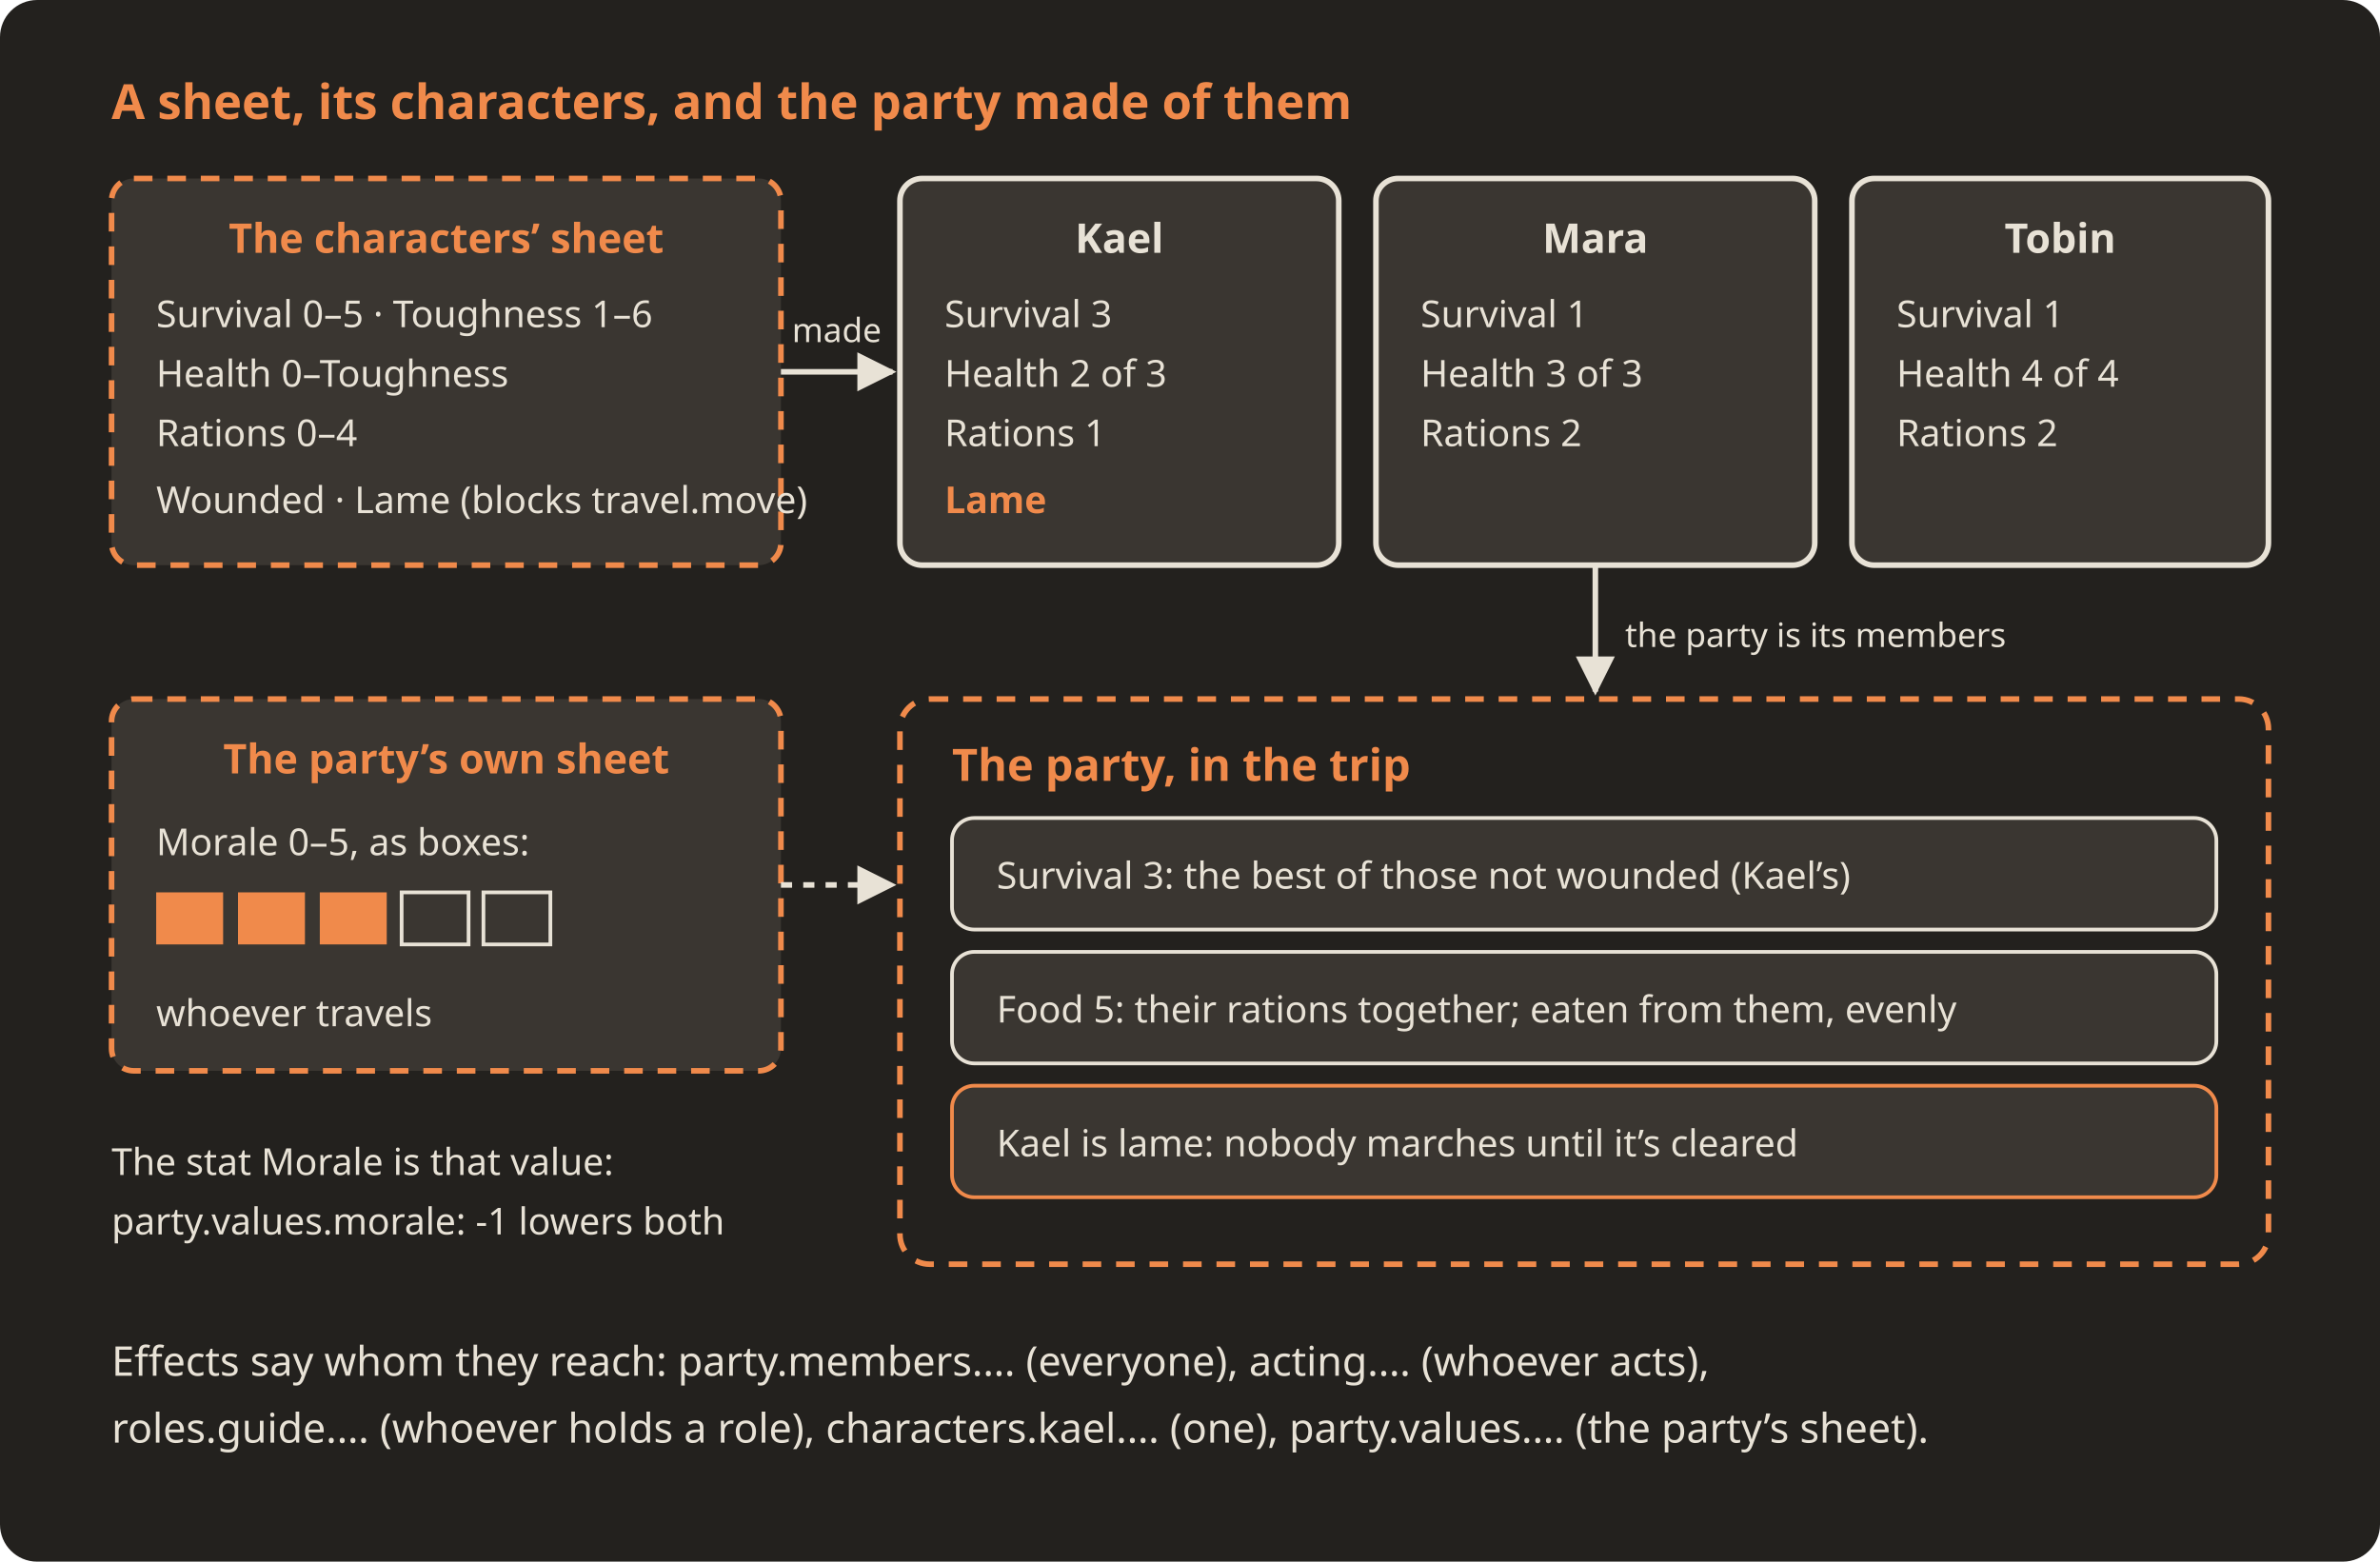
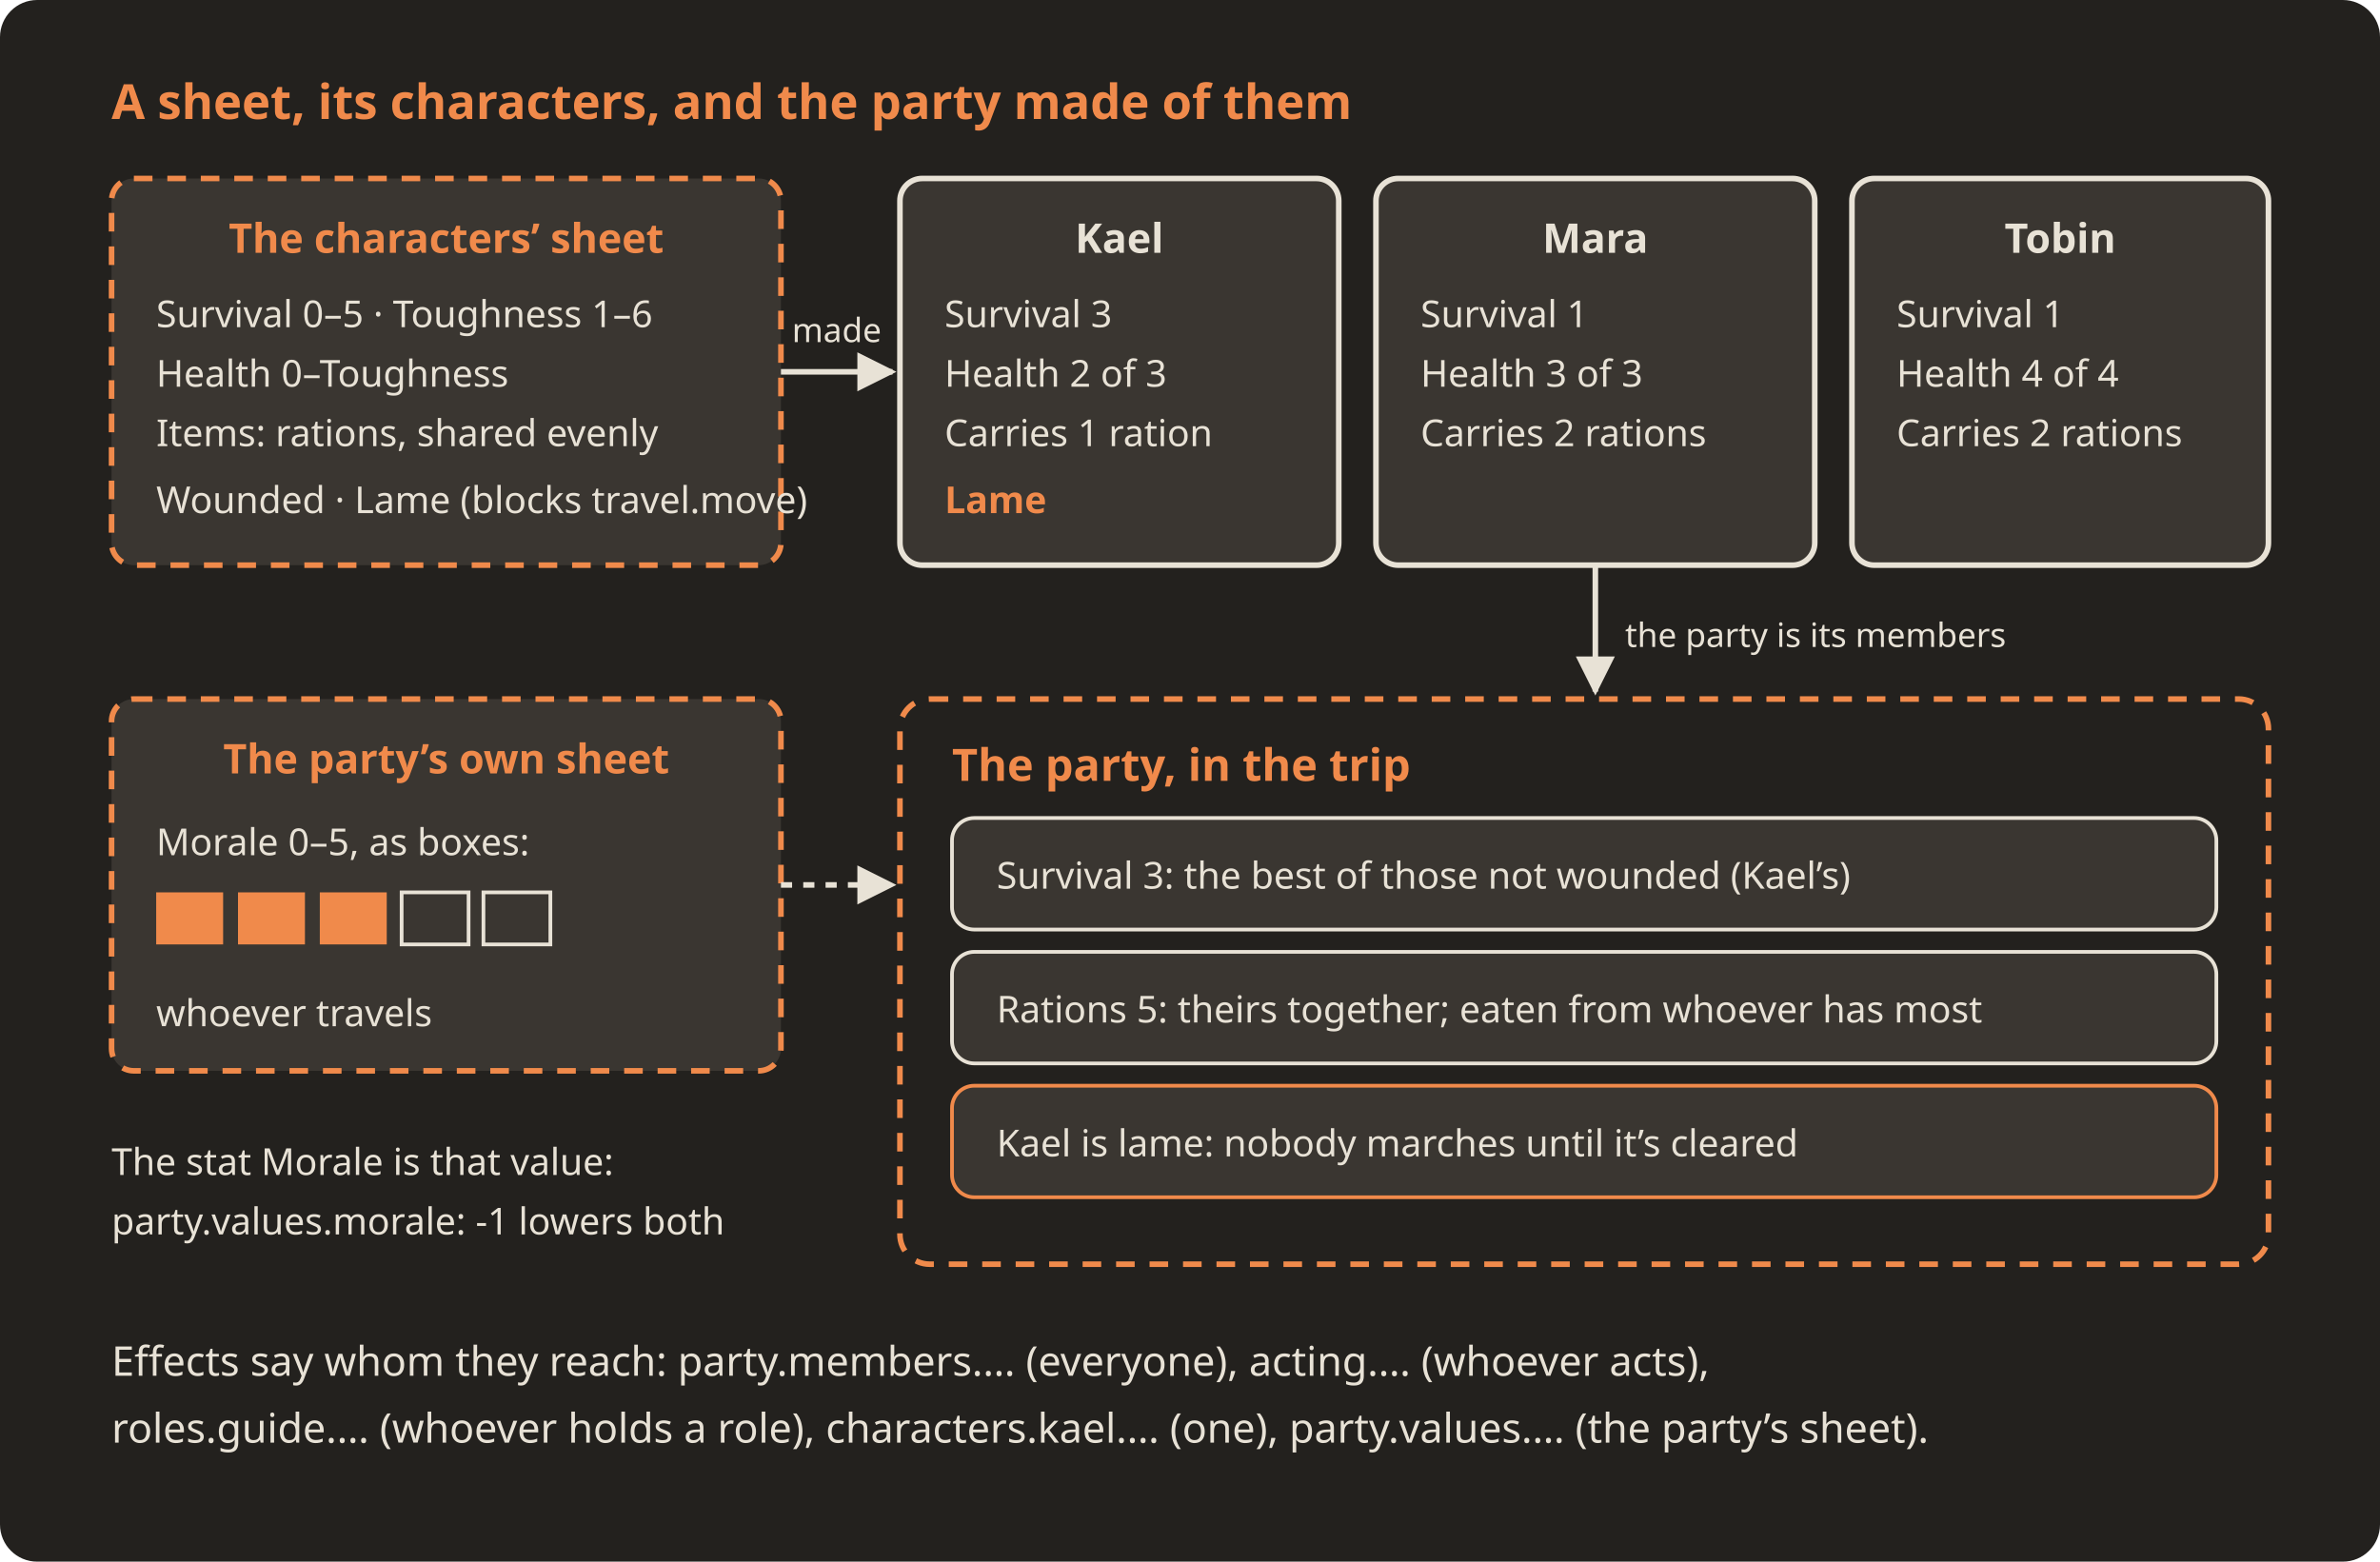
<svg xmlns="http://www.w3.org/2000/svg" viewBox="0 0 640 420" width="640" height="420" font-family="system-ui, sans-serif">
  <defs>
    <marker id="arrow" viewBox="0 0 10 10" refX="9" refY="5" markerWidth="7" markerHeight="7" orient="auto-start-reverse">
      <path d="M0,0 L10,5 L0,10 z" fill="#e8e2d6" />
    </marker>
  </defs>
  <rect width="640" height="420" rx="10" fill="#23211e" />
  <text x="30" y="32" font-size="13" font-weight="bold" fill="#f08a4b">A sheet, its characters, and the party made of them</text>
  <rect x="30" y="48" width="180" height="104" rx="6" fill="#3a3631" stroke="#f08a4b" stroke-width="1.5" stroke-dasharray="5 4" />
  <text x="120" y="68" text-anchor="middle" font-size="11" font-weight="bold" fill="#f08a4b">The characters’ sheet</text>
  <text x="42" y="88" font-size="10" fill="#e8e2d6">Survival 0–5 · Toughness 1–6</text>
  <text x="42" y="104" font-size="10" fill="#e8e2d6">Health 0–Toughness</text>
-   <text x="42" y="120" font-size="10" fill="#e8e2d6">Rations 0–4</text>
+   <text x="42" y="120" font-size="10" fill="#e8e2d6">Items: rations, shared evenly</text>
  <text x="42" y="138" font-size="10" fill="#e8e2d6">Wounded · Lame (blocks travel.move)</text>
  <line x1="210" y1="100" x2="240" y2="100" stroke="#e8e2d6" stroke-width="1.5" marker-end="url(#arrow)" />
  <text x="225" y="92" text-anchor="middle" font-size="9" fill="#e8e2d6">made</text>
  <rect x="242" y="48" width="118" height="104" rx="6" fill="#3a3631" stroke="#e8e2d6" stroke-width="1.5" />
  <text x="301" y="68" text-anchor="middle" font-size="11" font-weight="bold" fill="#e8e2d6">Kael</text>
  <text x="254" y="88" font-size="10" fill="#e8e2d6">Survival 3</text>
  <text x="254" y="104" font-size="10" fill="#e8e2d6">Health 2 of 3</text>
-   <text x="254" y="120" font-size="10" fill="#e8e2d6">Rations 1</text>
+   <text x="254" y="120" font-size="10" fill="#e8e2d6">Carries 1 ration</text>
  <text x="254" y="138" font-size="10" font-weight="bold" fill="#f08a4b">Lame</text>
  <rect x="370" y="48" width="118" height="104" rx="6" fill="#3a3631" stroke="#e8e2d6" stroke-width="1.5" />
  <text x="429" y="68" text-anchor="middle" font-size="11" font-weight="bold" fill="#e8e2d6">Mara</text>
  <text x="382" y="88" font-size="10" fill="#e8e2d6">Survival 1</text>
  <text x="382" y="104" font-size="10" fill="#e8e2d6">Health 3 of 3</text>
-   <text x="382" y="120" font-size="10" fill="#e8e2d6">Rations 2</text>
+   <text x="382" y="120" font-size="10" fill="#e8e2d6">Carries 2 rations</text>
  <rect x="498" y="48" width="112" height="104" rx="6" fill="#3a3631" stroke="#e8e2d6" stroke-width="1.5" />
  <text x="554" y="68" text-anchor="middle" font-size="11" font-weight="bold" fill="#e8e2d6">Tobin</text>
  <text x="510" y="88" font-size="10" fill="#e8e2d6">Survival 1</text>
  <text x="510" y="104" font-size="10" fill="#e8e2d6">Health 4 of 4</text>
-   <text x="510" y="120" font-size="10" fill="#e8e2d6">Rations 2</text>
+   <text x="510" y="120" font-size="10" fill="#e8e2d6">Carries 2 rations</text>
  <line x1="429" y1="152" x2="429" y2="186" stroke="#e8e2d6" stroke-width="1.5" marker-end="url(#arrow)" />
  <text x="437" y="174" font-size="9" fill="#e8e2d6">the party is its members</text>
  <rect x="242" y="188" width="368" height="152" rx="8" fill="none" stroke="#f08a4b" stroke-width="1.5" stroke-dasharray="5 4" />
  <text x="256" y="210" font-size="12" font-weight="bold" fill="#f08a4b">The party, in the trip</text>
  <rect x="256" y="220" width="340" height="30" rx="6" fill="#3a3631" stroke="#e8e2d6" stroke-width="1" />
  <text x="268" y="239" font-size="10" fill="#e8e2d6">Survival 3: the best of those not wounded (Kael’s)</text>
  <rect x="256" y="256" width="340" height="30" rx="6" fill="#3a3631" stroke="#e8e2d6" stroke-width="1" />
-   <text x="268" y="275" font-size="10" fill="#e8e2d6">Food 5: their rations together; eaten from them, evenly</text>
+   <text x="268" y="275" font-size="10" fill="#e8e2d6">Rations 5: theirs together; eaten from whoever has most</text>
  <rect x="256" y="292" width="340" height="30" rx="6" fill="#3a3631" stroke="#f08a4b" stroke-width="1" />
  <text x="268" y="311" font-size="10" fill="#e8e2d6">Kael is lame: nobody marches until it’s cleared</text>
  <rect x="30" y="188" width="180" height="100" rx="6" fill="#3a3631" stroke="#f08a4b" stroke-width="1.5" stroke-dasharray="5 4" />
  <text x="120" y="208" text-anchor="middle" font-size="11" font-weight="bold" fill="#f08a4b">The party’s own sheet</text>
  <text x="42" y="230" font-size="10" fill="#e8e2d6">Morale 0–5, as boxes:</text>
  <rect x="42" y="240" width="18" height="14" fill="#f08a4b" />
  <rect x="64" y="240" width="18" height="14" fill="#f08a4b" />
  <rect x="86" y="240" width="18" height="14" fill="#f08a4b" />
  <rect x="108" y="240" width="18" height="14" fill="none" stroke="#e8e2d6" />
  <rect x="130" y="240" width="18" height="14" fill="none" stroke="#e8e2d6" />
  <text x="42" y="276" font-size="10" fill="#e8e2d6">whoever travels</text>
  <line x1="210" y1="238" x2="240" y2="238" stroke="#e8e2d6" stroke-width="1.5" stroke-dasharray="3 3" marker-end="url(#arrow)" />
  <text x="30" y="316" font-size="10" fill="#e8e2d6">The stat Morale is that value:</text>
  <text x="30" y="332" font-size="10" fill="#e8e2d6">party.values.morale: -1 lowers both</text>
  <text x="30" y="370" font-size="11" fill="#e8e2d6">Effects say whom they reach: party.members.… (everyone), acting.… (whoever acts),</text>
  <text x="30" y="388" font-size="11" fill="#e8e2d6">roles.guide.… (whoever holds a role), characters.kael.… (one), party.values.… (the party’s sheet).</text>
</svg>
